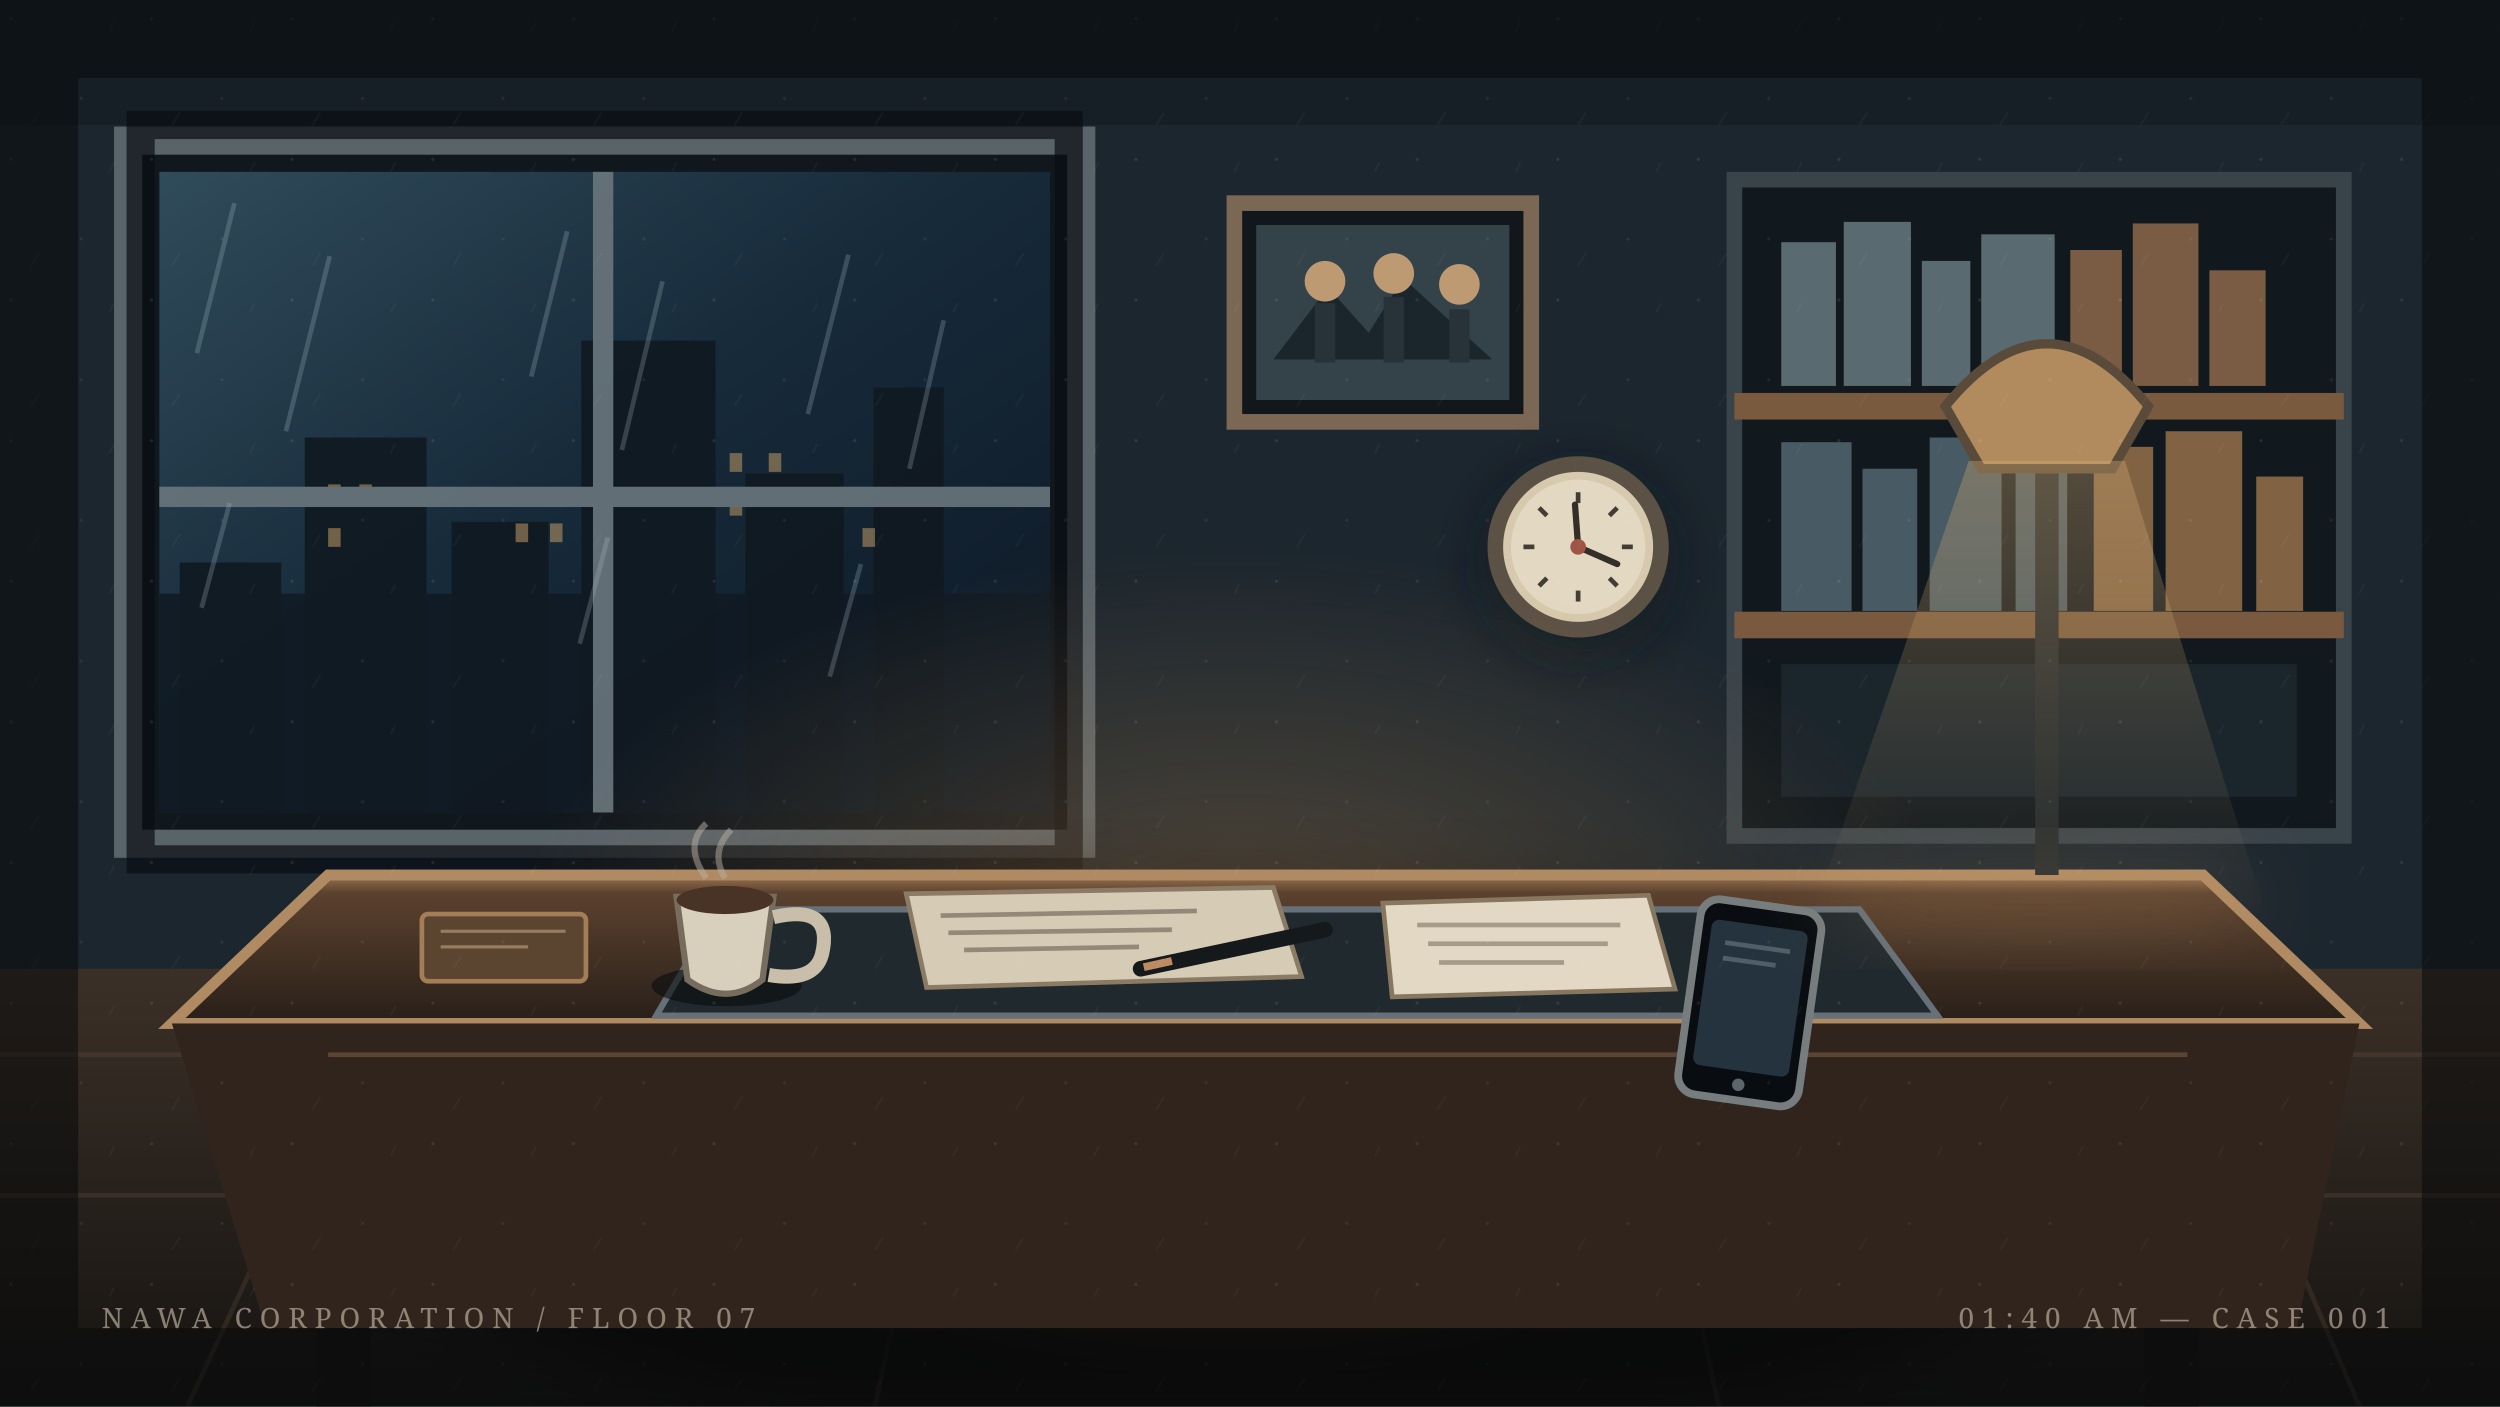
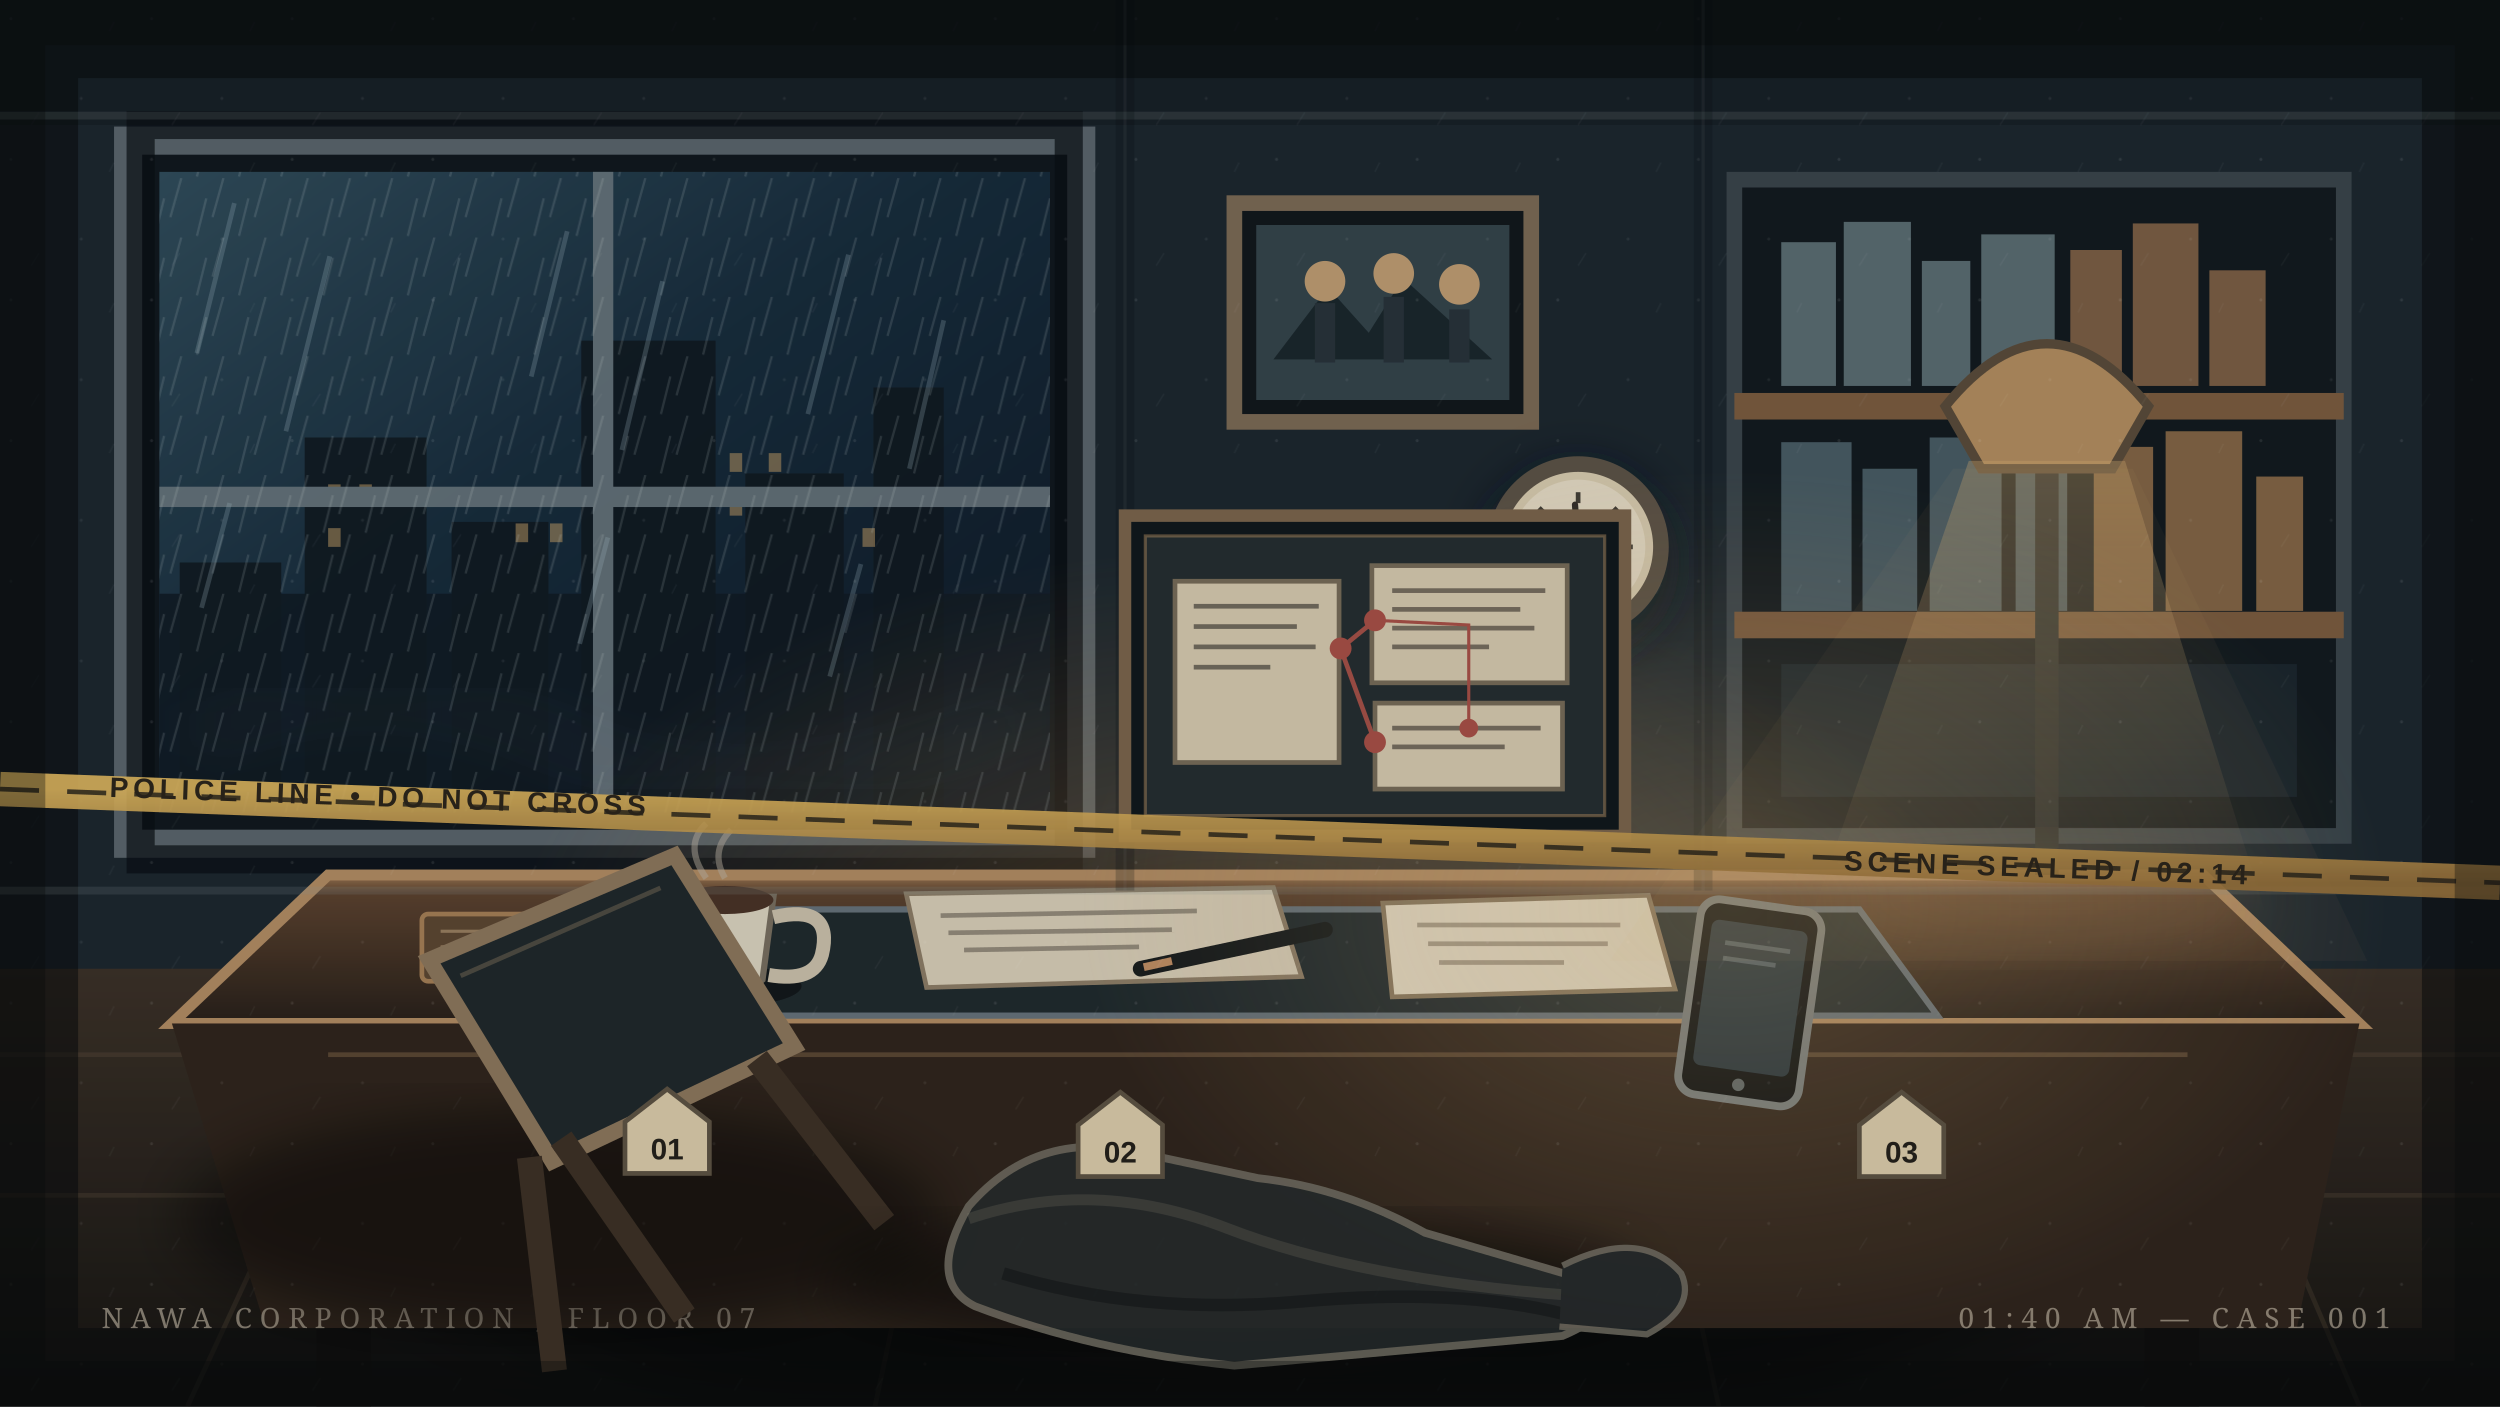
<svg xmlns="http://www.w3.org/2000/svg" width="1600" height="900" viewBox="0 0 1600 900">
  <defs>
    <linearGradient id="wall" x2="0" y2="1">
      <stop stop-color="#28343d" />
      <stop offset=".62" stop-color="#1a232b" />
      <stop offset="1" stop-color="#101519" />
    </linearGradient>
    <linearGradient id="floor" x2="0" y2="1">
      <stop stop-color="#3b3027" />
      <stop offset="1" stop-color="#151311" />
    </linearGradient>
    <linearGradient id="desk" x2="0" y2="1">
      <stop stop-color="#9a7450" />
      <stop offset=".12" stop-color="#5b412e" />
      <stop offset="1" stop-color="#281f19" />
    </linearGradient>
    <linearGradient id="glass" x2="1" y2="1">
      <stop stop-color="#304b5a" />
      <stop offset=".45" stop-color="#172b3b" />
      <stop offset="1" stop-color="#0d1724" />
    </linearGradient>
    <linearGradient id="lamp" x2="0" y2="1">
      <stop stop-color="#d6ad73" stop-opacity=".34" />
      <stop offset="1" stop-color="#d6ad73" stop-opacity="0" />
    </linearGradient>
    <radialGradient id="pool">
      <stop stop-color="#c48d50" stop-opacity=".34" />
      <stop offset="1" stop-color="#c48d50" stop-opacity="0" />
    </radialGradient>
    <filter id="blur">
      <feGaussianBlur stdDeviation="24" />
    </filter>
    <filter id="shadow" x="-40%" y="-40%" width="180%" height="180%">
      <feGaussianBlur stdDeviation="15" />
    </filter>
    <pattern id="grain" width="90" height="90" patternUnits="userSpaceOnUse">
      <circle cx="7" cy="12" r="1" fill="#fff" opacity=".09" />
      <circle cx="52" cy="63" r="1" fill="#fff" opacity=".07" />
      <path d="M20 80l5 -8M70 20l3 -6" stroke="#fff" opacity=".04" />
    </pattern>
  </defs>
  <rect width="1600" height="900" fill="url(#wall)" />
  <path d="M0 0H1600V670H0Z" fill="#1c262e" />
  <path d="M0 0H1600V80H0Z" fill="#11181e" opacity=".5" />
  <rect x="82" y="90" width="610" height="450" fill="#10171d" stroke="#59636a" stroke-width="18" />
  <rect x="102" y="110" width="570" height="410" fill="url(#glass)" />
  <g opacity=".9">
    <path d="M102 380h570v140H102Z" fill="#101923" />
    <path d="M115 360h65v160h-65zm80-80h78v240h-78zm94 54h62v186h-62zm83-116h86v302h-86zm105 85h63v217h-63zm82-55h45v272h-45z" fill="#101820" />
    <g fill="#d0a56a" opacity=".55">
      <path d="M210 310h8v12h-8zm20 0h8v12h-8zm-20 28h8v12h-8zm120-3h8v12h-8zm22 0h8v12h-8zm115-45h8v12h-8zm25 0h8v12h-8zm-25 28h8v12h-8zm85 20h8v12h-8z" />
    </g>
    <path d="M386 110V520M102 318H672" stroke="#69767c" stroke-width="13" />
  </g>
  <g stroke="#a9c1cd" stroke-width="3" opacity=".25">
    <path d="M150 130l-24 96m85-62l-28 112m180-128l-23 93m84-61l-26 108m145-125l-26 102m87-60l-22 95m-435 22l-18 67m260-45l-18 68m180-51l-20 72" />
  </g>
  <rect x="90" y="80" width="594" height="470" fill="none" stroke="#080d12" stroke-width="18" opacity=".7" />
  <rect x="1110" y="115" width="390" height="420" fill="#12191e" stroke="#39434a" stroke-width="10" />
  <path d="M1110 260H1500M1110 400H1500" stroke="#795a3e" stroke-width="17" />
  <g>
    <g fill="#596a70">
      <rect x="1140" y="155" width="35" height="92" />
      <rect x="1180" y="142" width="43" height="105" />
      <rect x="1230" y="167" width="31" height="80" />
      <rect x="1268" y="150" width="47" height="97" />
    </g>
    <g fill="#795c43">
      <rect x="1325" y="160" width="33" height="87" />
      <rect x="1365" y="143" width="42" height="104" />
      <rect x="1414" y="173" width="36" height="74" />
    </g>
    <g fill="#485a63">
      <rect x="1140" y="283" width="45" height="108" />
      <rect x="1192" y="300" width="35" height="91" />
      <rect x="1235" y="280" width="46" height="111" />
      <rect x="1290" y="294" width="33" height="97" />
    </g>
    <g fill="#816344">
      <rect x="1340" y="286" width="38" height="105" />
      <rect x="1386" y="276" width="49" height="115" />
      <rect x="1444" y="305" width="30" height="86" />
    </g>
    <g fill="#1b252c">
      <rect x="1140" y="425" width="330" height="85" />
    </g>
  </g>
  <rect x="790" y="130" width="190" height="140" fill="#11171b" stroke="#7a6854" stroke-width="10" />
  <rect x="804" y="144" width="162" height="112" fill="#34434a" />
  <path d="M815 230l35-46 26 29 22-35 57 52z" fill="#1a262b" />
  <g fill="#bd9a71">
    <circle cx="848" cy="180" r="13" />
    <circle cx="892" cy="175" r="13" />
    <circle cx="934" cy="182" r="13" />
  </g>
  <path d="M848 194v38m44-42v42m42-34v34" stroke="#283239" stroke-width="13" />
  <circle cx="1010" cy="360" r="64" fill="#11171a" opacity=".55" filter="url(#shadow)" />
  <circle cx="1010" cy="350" r="53" fill="#d6c9ad" stroke="#5b5145" stroke-width="10" />
  <circle cx="1010" cy="350" r="43" fill="#e3d8c2" />
  <g stroke="#423d35" stroke-width="3">
    <path d="M1010 315v7m0 56v7m-35-35h7m56 0h7m-60-25l5 5m40 40l5 5m0-50l-5 5m-40 40l-5 5" />
  </g>
  <path d="M1010 350l-2-27m2 27l25 11" stroke="#332e28" stroke-width="4" stroke-linecap="round" />
  <circle cx="1010" cy="350" r="5" fill="#9e5546" />
  <path d="M0 620L1600 620V900H0Z" fill="url(#floor)" />
  <path d="M0 675L1600 675M0 765L1600 765M250 620L120 900M620 620L560 900M1040 620L1100 900M1390 620L1510 900" stroke="#75604a" stroke-width="3" opacity=".22" />
  <ellipse cx="790" cy="740" rx="590" ry="180" fill="#000" opacity=".6" filter="url(#blur)" />
  <ellipse cx="790" cy="620" rx="470" ry="270" fill="url(#pool)" />
  <path d="M210 560L1410 560L1510 655L110 655Z" fill="url(#desk)" stroke="#b08a62" stroke-width="7" />
  <path d="M110 655L1510 655L1470 850L170 850Z" fill="#30241c" />
  <path d="M210 675H1400" stroke="#c39a6d" stroke-width="3" opacity=".28" />
  <path d="M220 850V900M1390 850V900" stroke="#17120f" stroke-width="35" />
  <path d="M460 582L1190 582L1240 650L420 650Z" fill="#20292d" stroke="#657078" stroke-width="4" />
  <path d="M580 572l235-4 18 57-240 7z" fill="#d6cbb5" stroke="#8b7b65" stroke-width="3" />
  <path d="M602 586l164-3m-159 14l143-2m-133 13l112-2" stroke="#756c60" stroke-width="3" opacity=".7" />
  <path d="M885 578l170-5 17 60-181 5z" fill="#e2d8c3" stroke="#88775f" stroke-width="3" />
  <path d="M907 592h130m-123 12h115m-108 12h80" stroke="#857969" stroke-width="3" opacity=".65" />
  <g transform="translate(1090 574) rotate(8)">
    <rect x="0" y="0" width="78" height="126" rx="12" fill="#090d11" stroke="#777d7e" stroke-width="5" />
    <rect x="8" y="13" width="62" height="94" rx="5" fill="#24333d" />
    <path d="M18 27h42M18 37h34" stroke="#72818a" stroke-width="3" opacity=".55" />
    <circle cx="39" cy="116" r="4" fill="#5c6568" />
  </g>
  <g transform="translate(465 574)">
    <ellipse cx="0" cy="57" rx="48" ry="13" fill="#090b0d" opacity=".6" />
    <path d="M-32 0h62l-7 53q-23 18-48 0z" fill="#d8d0bd" stroke="#766d5e" stroke-width="4" />
    <ellipse cx="-1" cy="2" rx="31" ry="9" fill="#493226" />
    <path d="M30 13q39-9 31 24q-5 18-34 13" fill="none" stroke="#c9bea9" stroke-width="9" />
    <path d="M-13 -12q-15-21 0-35m12 35q-10-17 4-31" fill="none" stroke="#b9b0a1" stroke-width="4" opacity=".5" />
  </g>
  <path d="M1310 560L1310 250" stroke="#242a2d" stroke-width="15" />
  <path d="M1245 260Q1310 180 1375 260L1352 300H1268Z" fill="#b18b5e" stroke="#594a39" stroke-width="6" />
  <path d="M1260 295L1160 585H1450L1360 295Z" fill="url(#lamp)" />
  <ellipse cx="1305" cy="575" rx="145" ry="38" fill="#d5a66d" opacity=".12" filter="url(#blur)" />
  <path d="M730 620l118-25" stroke="#15191b" stroke-width="10" stroke-linecap="round" />
  <path d="M732 619l18-4" stroke="#bd8b62" stroke-width="5" />
  <rect x="270" y="585" width="105" height="43" rx="4" fill="#5b4531" stroke="#a37d55" stroke-width="3" />
  <path d="M282 596h80m-80 10h56" stroke="#c0a27c" stroke-width="2" opacity=".6" />
  <rect width="1600" height="900" fill="url(#grain)" />
  <rect width="1600" height="900" fill="none" stroke="#07090b" stroke-width="100" opacity=".55" />
  <text x="65" y="850" fill="#c3b7a5" opacity=".65" font-family="Georgia" font-size="18" letter-spacing="5">NAWA CORPORATION / FLOOR 07</text>
  <text x="1530" y="850" text-anchor="end" fill="#c3b7a5" opacity=".65" font-family="Georgia" font-size="18" letter-spacing="5">01:40 AM — CASE 001</text>
+   <defs>
+     <linearGradient id="crimeTape" x2="0" y2="1">
+       <stop stop-color="#e2b85e" />
+       <stop offset="1" stop-color="#98713b" />
+     </linearGradient>
+     <radialGradient id="overheadPool">
+       <stop stop-color="#e0b77b" stop-opacity=".26" />
+       <stop offset="1" stop-color="#e0b77b" stop-opacity="0" />
+     </radialGradient>
+     <filter id="deepShadow">
+       <feGaussianBlur stdDeviation="18" />
+     </filter>
+     <pattern id="rainFine" width="27" height="38" patternUnits="userSpaceOnUse">
+       <path d="M8 0L1 25M24 13L18 37" stroke="#dce6e7" stroke-opacity=".2" stroke-width="1.5" />
+     </pattern>
+   </defs>
+   <path d="M0 74H1600M0 570H1600" stroke="#8d9999" stroke-opacity=".18" stroke-width="5" />
+   <path d="M720 0V570M1090 0V570" stroke="#080d11" stroke-opacity=".22" stroke-width="12" />
+   <path d="M720 0V570M1090 0V570" stroke="#a4a9a4" stroke-opacity=".08" stroke-width="2" />
+   <rect x="102" y="110" width="570" height="410" fill="url(#rainFine)" opacity=".7" />
+   <path d="M125 470Q250 420 360 475T650 462" fill="none" stroke="#9eb5c0" stroke-opacity=".12" stroke-width="9" filter="url(#deepShadow)" />
+   <ellipse cx="1110" cy="580" rx="420" ry="280" fill="url(#overheadPool)" />
+   <path d="M1250 300L1030 615H1515L1365 300Z" fill="#e5b875" opacity=".045" />
+   <g transform="translate(720 330)">
+     <rect width="320" height="205" fill="#10171b" stroke="#79634b" stroke-width="8" />
+     <rect x="13" y="13" width="294" height="179" fill="#252d30" stroke="#b08b61" stroke-opacity=".5" stroke-width="2" />
+     <path d="M32 42h105v116H32zM158 32h125v75H158zM160 120h120v55H160z" fill="#d4c7ad" stroke="#756957" stroke-width="3" />
+     <path d="M44 58h80m-80 13h66m-66 13h78m-78 13h49" stroke="#71695c" stroke-width="3" />
+     <path d="M171 48h98m-98 12h82m-82 12h91m-91 12h62" stroke="#756b5d" stroke-width="3" />
+     <path d="M171 136h95m-95 12h72" stroke="#756b5d" stroke-width="3" />
+     <path d="M138 85L160 67M138 85L160 145" stroke="#a34f46" stroke-width="3" fill="none" />
+     <circle cx="138" cy="85" r="7" fill="#a64e45" />
+     <circle cx="160" cy="67" r="7" fill="#a64e45" />
+     <circle cx="160" cy="145" r="7" fill="#a64e45" />
+     <path d="M160 67L220 70L220 136" stroke="#a64e45" stroke-width="2" fill="none" />
+     <circle cx="220" cy="136" r="6" fill="#a64e45" />
+   </g>
+   <ellipse cx="360" cy="780" rx="245" ry="72" fill="#000" opacity=".45" filter="url(#deepShadow)" />
+   <g transform="translate(270 600) rotate(-18)">
+     <path d="M0 15L170 0L205 140L35 162Z" fill="#20272a" stroke="#8b755b" stroke-width="10" />
+     <path d="M22 155L-5 290M180 140L225 265M45 150L85 282" stroke="#3d3025" stroke-width="16" />
+     <path d="M16 31L155 17" stroke="#d4b58b" stroke-opacity=".25" stroke-width="3" />
+   </g>
+   <g opacity=".88">
+     <ellipse cx="790" cy="820" rx="260" ry="40" fill="#000" opacity=".58" filter="url(#deepShadow)" />
+     <path d="M620 772Q665 720 735 739L805 754Q860 760 912 789L1018 820Q1040 838 1000 855L790 874Q700 865 624 836Q592 820 620 772Z" fill="#252a2b" stroke="#6f6b60" stroke-width="5" />
+     <path d="M620 780Q700 753 785 786T1005 829" fill="none" stroke="#a9a08e" stroke-opacity=".2" stroke-width="7" />
+     <path d="M642 815Q730 842 832 833T1001 841" fill="none" stroke="#090d10" stroke-opacity=".45" stroke-width="8" />
+     <path d="M1000 810q50-25 76 5q10 22-22 39l-56-5" fill="#24292b" stroke="#6f6b60" stroke-width="4" />
+   </g>
+   <g font-family="Arial" font-weight="700" text-anchor="middle">
+     <path d="M400 718l27-21 27 21v33h-54z" fill="#d9c9a8" stroke="#5c5142" stroke-width="3" />
+     <text x="427" y="742" font-size="19" fill="#24201a">01</text>
+     <path d="M690 720l27-21 27 21v33h-54z" fill="#d9c9a8" stroke="#5c5142" stroke-width="3" />
+     <text x="717" y="744" font-size="19" fill="#24201a">02</text>
+     <path d="M1190 720l27-21 27 21v33h-54z" fill="#d9c9a8" stroke="#5c5142" stroke-width="3" />
+     <text x="1217" y="744" font-size="19" fill="#24201a">03</text>
+   </g>
+   <path d="M0 505L1600 565" stroke="url(#crimeTape)" stroke-width="22" opacity=".9" />
+   <path d="M0 505L1600 565" stroke="#2a241b" stroke-width="3" stroke-dasharray="25 18" opacity=".85" />
+   <g fill="#2b241a" font-family="Arial" font-size="18" font-weight="700" letter-spacing="3">
+     <text x="70" y="510" transform="rotate(2 70 510)">POLICE LINE • DO NOT CROSS</text>
+     <text x="1180" y="557" transform="rotate(2 1180 557)">SCENE SEALED / 02:14</text>
+   </g>
+   <rect width="1600" height="900" fill="#05090d" opacity=".08" />
+   <rect x="8" y="8" width="1584" height="884" fill="none" stroke="#05080a" stroke-width="42" opacity=".34" />
</svg>
